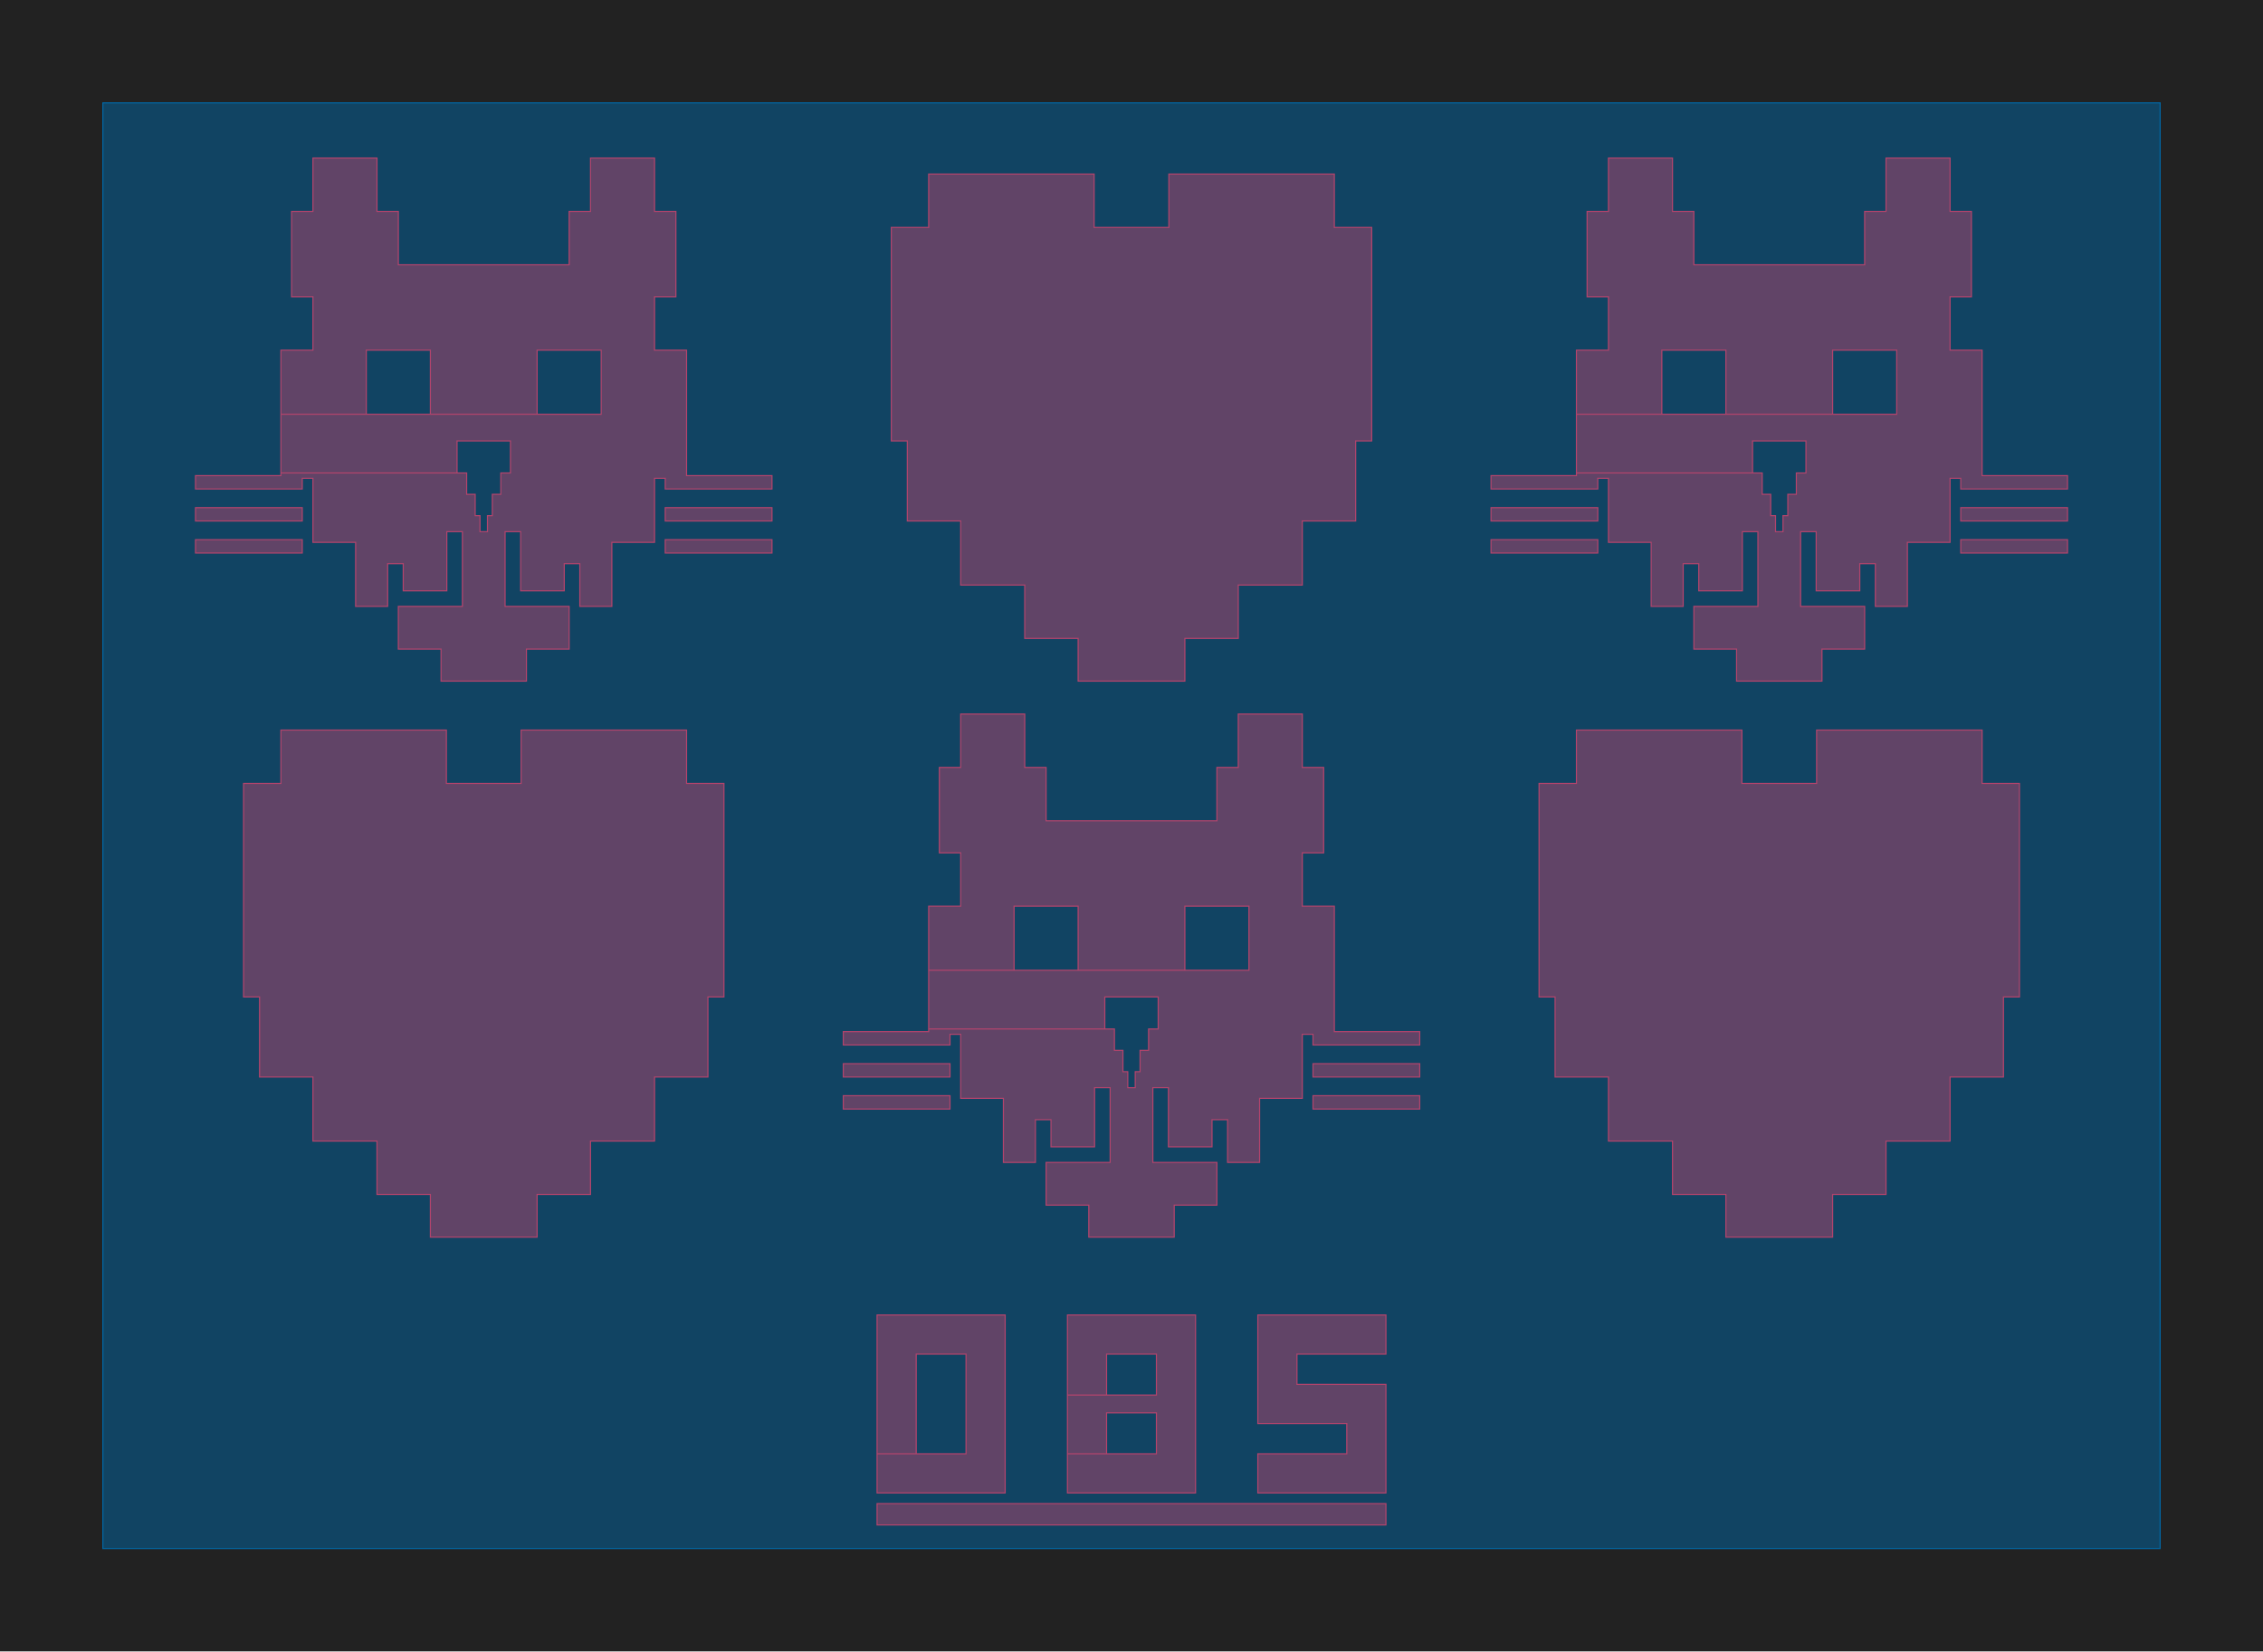
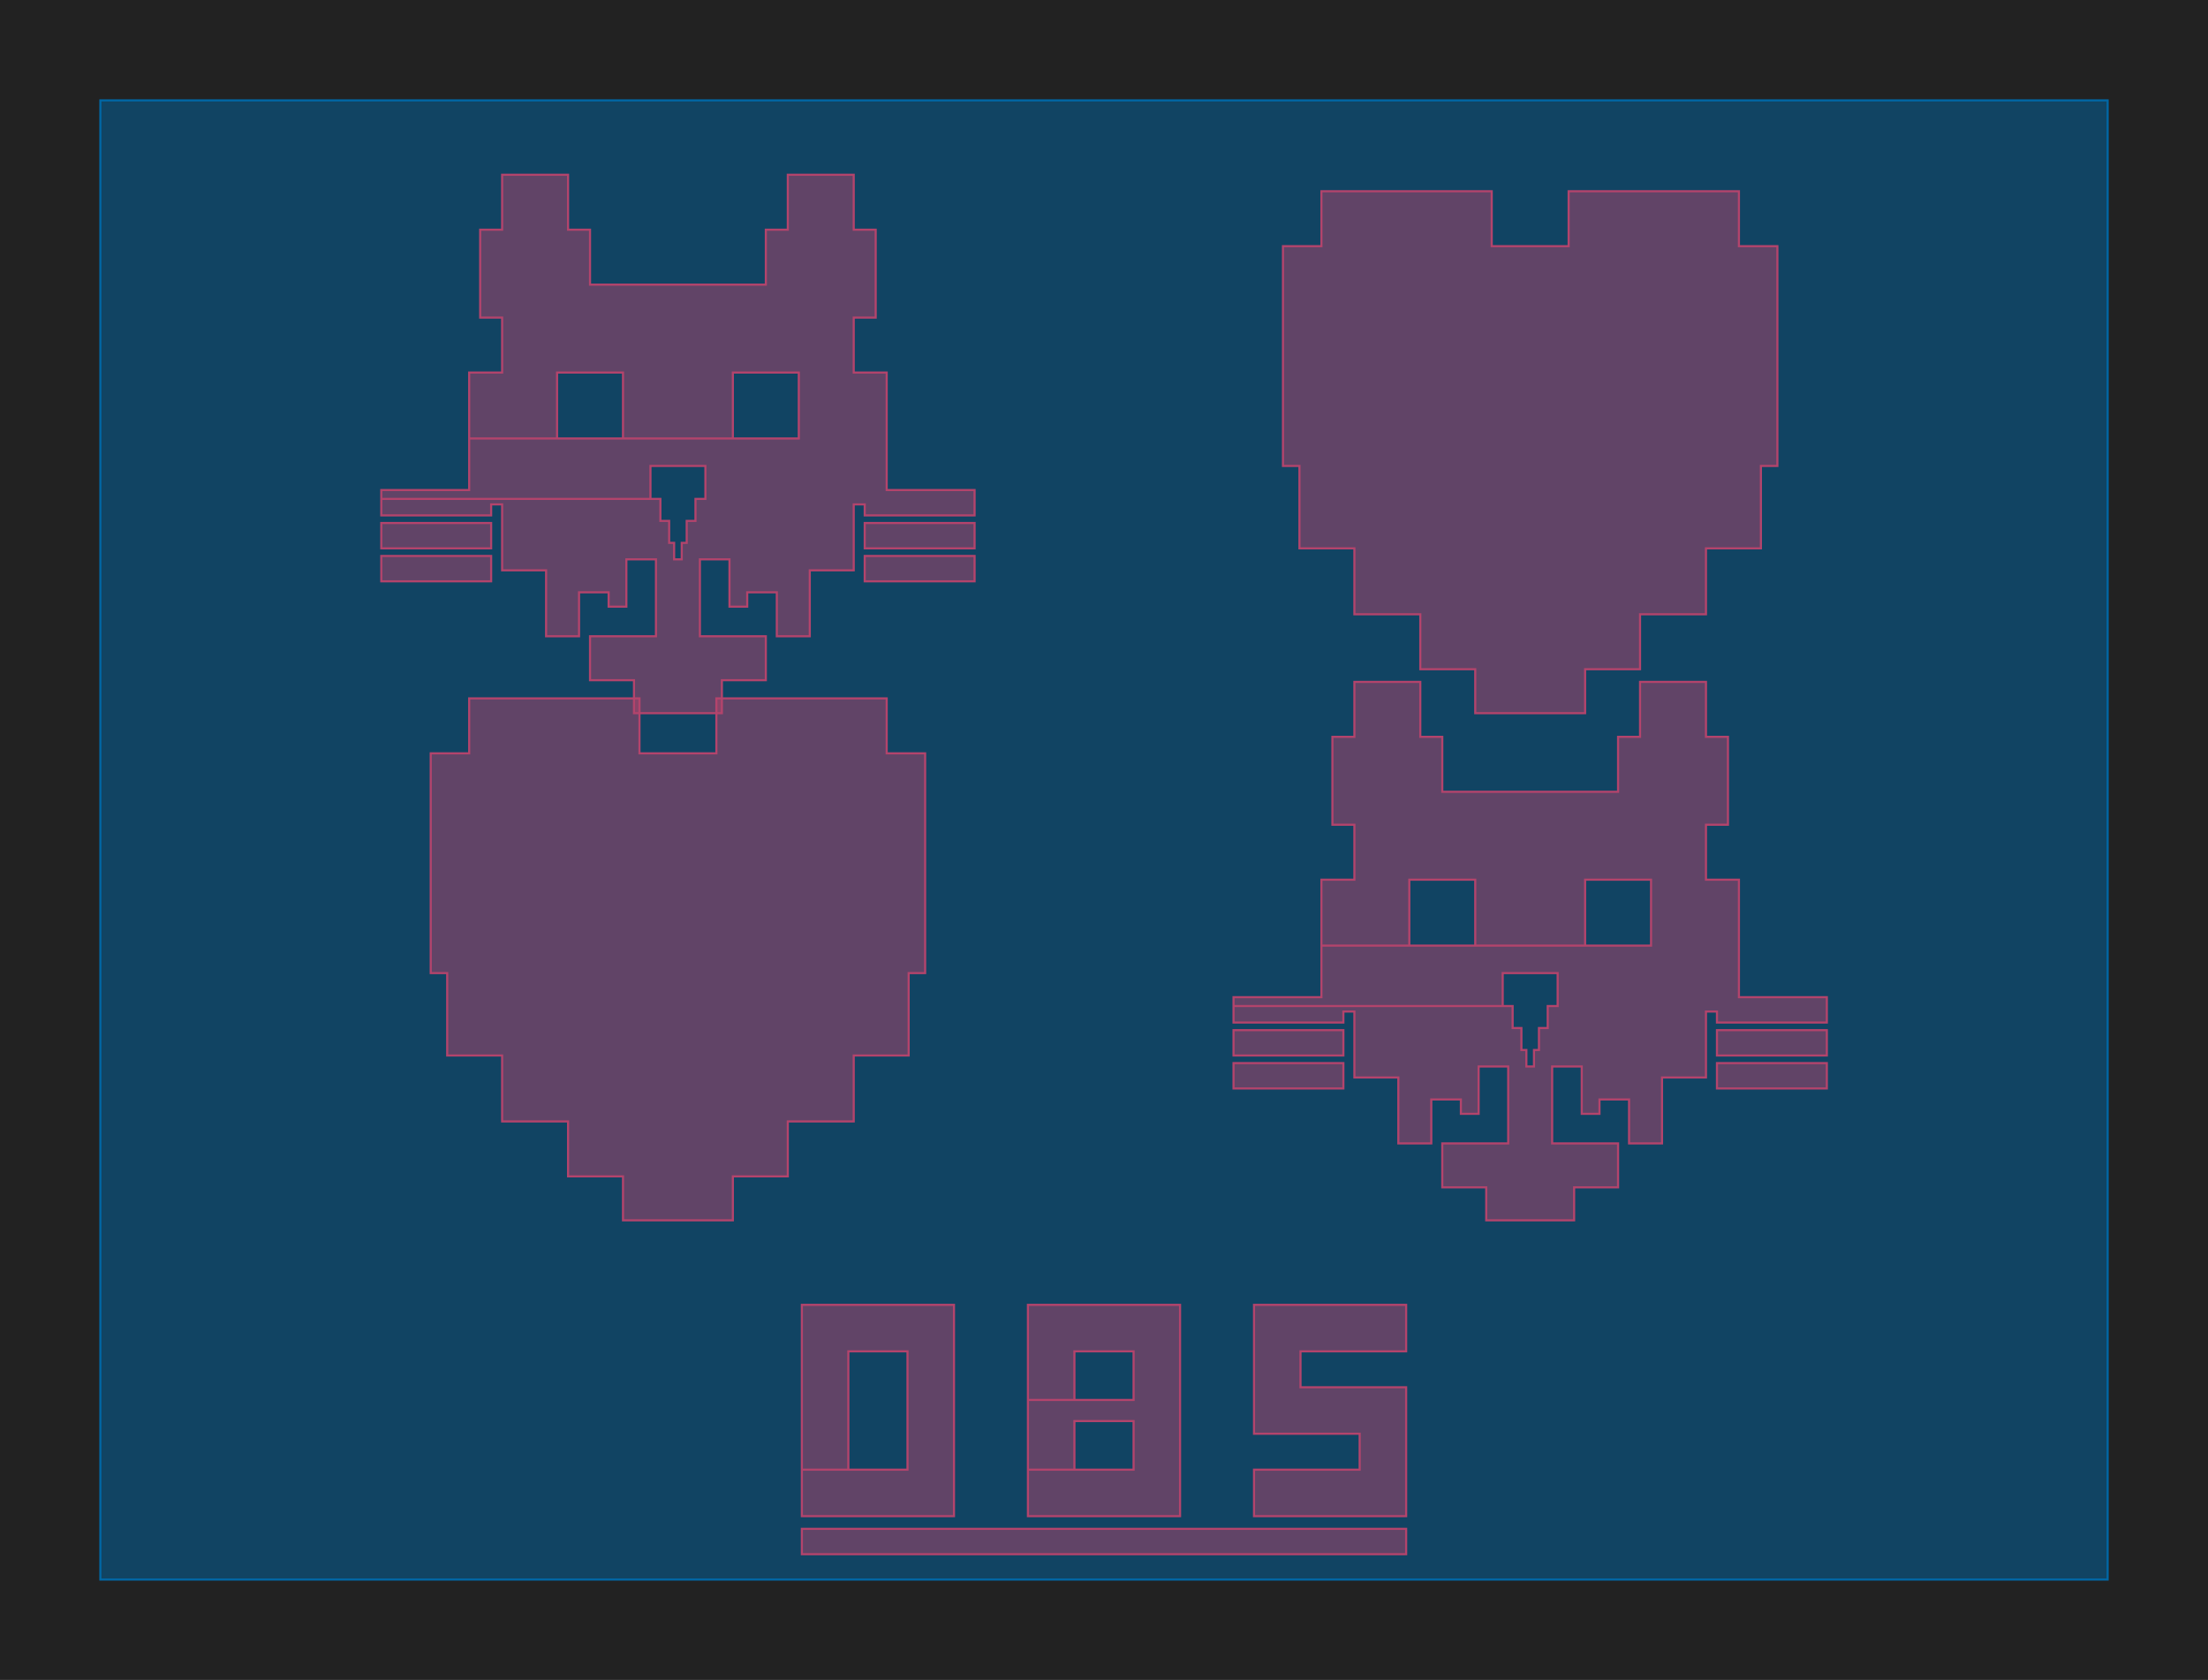
- <svg xmlns="http://www.w3.org/2000/svg" width="2035" height="1485" viewBox="-92.5 -1392.5 2035 1485">
+ <svg xmlns="http://www.w3.org/2000/svg" width="1045" height="795" viewBox="-47.5 -747.5 1045 795">
  <defs>
    <style type="text/css">
.l235d4 {stroke: #0067A5; fill: #0067A5; fill-opacity: 0.5;}
.l71d20 {stroke: #B3446C; fill: #B3446C; fill-opacity: 0.5;}
</style>
  </defs>
-   <rect x="-92.5" y="-1392.5" width="2035" height="1485" fill="#222222" stroke="none" />
+   <rect x="-47.5" y="-747.5" width="1045" height="795" fill="#222222" stroke="none" />
  <g id="silicon_art" transform="scale(1 -1)">
-     <polygon id="0x104891d50" class="l235d4" points="0,0 1850,0 1850,1300 0,1300" />
-     <polygon id="0x104891e00" class="l71d20" points="179.3,936 83.3,936 83.3,924 179.3,924" />
-     <polygon id="0x104891e70" class="l71d20" points="601.7,936 505.7,936 505.7,924 601.7,924" />
-     <polygon id="0x104891ee0" class="l71d20" points="179.3,907.2 83.3,907.2 83.3,895.2 179.3,895.2" />
-     <polygon id="0x104891f50" class="l71d20" points="601.7,907.2 505.7,907.2 505.7,895.2 601.7,895.2" />
-     <polygon id="0x104891fc0" class="l71d20" points="83.3,964.8 83.3,952.8 179.3,952.8 179.3,962.4 188.9,962.4 188.9,904.8 227.3,904.8 227.3,847.2 256.1,847.2 256.1,885.6 270.1,885.6 270.1,861.2 309.3,861.2 309.3,914.4 323.3,914.4 323.3,847.2 265.7,847.2 265.7,808.8 304.1,808.8 304.1,780 380.9,780 380.9,808.8 419.3,808.8 419.3,847.2 361.7,847.2 361.7,914.4 375.7,914.4 375.7,861.2 414.9,861.2 414.9,885.6 428.9,885.6 428.9,847.2 457.7,847.2 457.7,904.8 496.1,904.8 496.1,962.4 505.7,962.4 505.7,952.8 601.7,952.8 601.7,964.8 524.9,964.8 524.9,1077.6 496.1,1077.6 496.1,1125.6 515.3,1125.6 515.3,1202.4 496.1,1202.4 496.1,1250.4 438.5,1250.4 438.5,1202.4 419.3,1202.4 419.3,1154.4 265.7,1154.4 265.7,1202.4 246.5,1202.4 246.5,1250.4 188.9,1250.4 188.9,1202.4 169.7,1202.4 169.7,1125.6 188.9,1125.6 188.9,1077.6 160.1,1077.6 160.1,1020 236.9,1020 236.9,1077.6 294.5,1077.6 294.5,1020 390.5,1020 390.5,1077.6 448.1,1077.6 448.1,1020 390.5,1020 294.5,1020 236.9,1020 160.1,1020 160.1,967.2 318.5,967.2 318.5,996 366.5,996 366.5,967.2 357.85,967.2 357.85,948 350.2,948 350.2,928.8 345.85,928.8 345.85,914.4 339.15,914.4 339.15,928.8 334.8,928.8 334.8,948 327.15,948 327.15,967.2 318.5,967.2 160.1,967.2 160.1,964.8" />
-     <polygon id="0x104892030" class="l71d20" points="973,818.4 1021,818.4 1021,866.4 1078.6,866.4 1078.6,924 1126.6,924 1126.6,996 1141,996 1141,1188 1107.4,1188 1107.4,1236 958.6,1236 958.6,1188 891.4,1188 891.4,1236 742.6,1236 742.6,1188 709,1188 709,996 723.4,996 723.4,924 771.4,924 771.4,866.4 829,866.4 829,818.4 877,818.4 877,780 973,780" />
-     <polygon id="0x10488b8c0" class="l71d20" points="1344.3,936 1248.3,936 1248.3,924 1344.3,924" />
-     <polygon id="0x10488b930" class="l71d20" points="1766.7,936 1670.7,936 1670.7,924 1766.7,924" />
-     <polygon id="0xa22f80000" class="l71d20" points="1344.3,907.2 1248.3,907.2 1248.3,895.2 1344.3,895.2" />
-     <polygon id="0xa22f80070" class="l71d20" points="1766.7,907.2 1670.7,907.2 1670.7,895.2 1766.7,895.2" />
-     <polygon id="0xa22f800e0" class="l71d20" points="1248.3,964.8 1248.3,952.8 1344.3,952.8 1344.3,962.4 1353.9,962.4 1353.9,904.8 1392.3,904.8 1392.3,847.2 1421.1,847.2 1421.1,885.6 1435.1,885.6 1435.1,861.2 1474.3,861.2 1474.3,914.4 1488.3,914.4 1488.3,847.2 1430.7,847.2 1430.7,808.8 1469.1,808.8 1469.1,780 1545.9,780 1545.9,808.8 1584.3,808.8 1584.3,847.2 1526.7,847.2 1526.7,914.4 1540.7,914.4 1540.7,861.2 1579.9,861.2 1579.9,885.6 1593.9,885.6 1593.9,847.2 1622.7,847.2 1622.7,904.8 1661.1,904.8 1661.1,962.4 1670.7,962.4 1670.7,952.8 1766.7,952.8 1766.7,964.8 1689.9,964.8 1689.9,1077.6 1661.1,1077.6 1661.1,1125.6 1680.3,1125.6 1680.3,1202.4 1661.1,1202.4 1661.1,1250.4 1603.5,1250.4 1603.5,1202.4 1584.3,1202.4 1584.3,1154.4 1430.7,1154.4 1430.7,1202.4 1411.5,1202.4 1411.5,1250.4 1353.9,1250.4 1353.9,1202.4 1334.7,1202.4 1334.7,1125.6 1353.9,1125.6 1353.9,1077.6 1325.1,1077.6 1325.1,1020 1401.9,1020 1401.9,1077.6 1459.5,1077.6 1459.5,1020 1555.5,1020 1555.5,1077.6 1613.1,1077.6 1613.1,1020 1555.5,1020 1459.5,1020 1401.9,1020 1325.1,1020 1325.1,967.2 1483.5,967.2 1483.5,996 1531.5,996 1531.5,967.2 1522.85,967.2 1522.85,948 1515.2,948 1515.2,928.8 1510.85,928.8 1510.85,914.4 1504.15,914.4 1504.15,928.8 1499.8,928.8 1499.8,948 1492.15,948 1492.15,967.2 1483.5,967.2 1325.1,967.2 1325.1,964.8" />
-     <polygon id="0xa22f80150" class="l71d20" points="390.5,318.4 438.5,318.4 438.5,366.4 496.1,366.4 496.1,424 544.1,424 544.1,496 558.5,496 558.5,688 524.9,688 524.9,736 376.1,736 376.1,688 308.9,688 308.9,736 160.1,736 160.1,688 126.5,688 126.5,496 140.9,496 140.9,424 188.9,424 188.9,366.4 246.5,366.4 246.5,318.4 294.5,318.4 294.5,280 390.5,280" />
-     <polygon id="0xa22f801c0" class="l71d20" points="761.8,436 665.8,436 665.8,424 761.8,424" />
-     <polygon id="0xa22f80230" class="l71d20" points="1184.2,436 1088.2,436 1088.2,424 1184.2,424" />
-     <polygon id="0xa22f802a0" class="l71d20" points="761.8,407.2 665.8,407.2 665.8,395.2 761.8,395.2" />
-     <polygon id="0xa22f80310" class="l71d20" points="1184.2,407.2 1088.2,407.2 1088.2,395.2 1184.2,395.2" />
-     <polygon id="0xa22f80380" class="l71d20" points="665.8,464.8 665.8,452.8 761.8,452.8 761.8,462.4 771.4,462.4 771.4,404.8 809.8,404.8 809.8,347.2 838.6,347.2 838.6,385.6 852.6,385.6 852.6,361.2 891.8,361.2 891.8,414.4 905.8,414.4 905.8,347.2 848.2,347.2 848.2,308.8 886.6,308.8 886.6,280 963.4,280 963.4,308.8 1001.8,308.8 1001.8,347.2 944.2,347.2 944.2,414.4 958.2,414.4 958.2,361.2 997.4,361.2 997.4,385.6 1011.4,385.6 1011.4,347.2 1040.2,347.2 1040.2,404.8 1078.6,404.8 1078.6,462.4 1088.2,462.4 1088.2,452.8 1184.2,452.8 1184.2,464.8 1107.4,464.8 1107.4,577.6 1078.6,577.6 1078.6,625.6 1097.8,625.6 1097.8,702.4 1078.6,702.4 1078.6,750.4 1021,750.4 1021,702.4 1001.8,702.4 1001.8,654.4 848.2,654.4 848.2,702.4 829,702.4 829,750.4 771.4,750.4 771.4,702.4 752.2,702.4 752.2,625.6 771.4,625.6 771.4,577.6 742.6,577.6 742.6,520 819.4,520 819.4,577.6 877,577.6 877,520 973,520 973,577.6 1030.6,577.6 1030.6,520 973,520 877,520 819.4,520 742.6,520 742.6,467.2 901,467.2 901,496 949,496 949,467.2 940.35,467.2 940.35,448 932.7,448 932.7,428.8 928.35,428.8 928.35,414.4 921.65,414.4 921.65,428.8 917.3,428.8 917.3,448 909.65,448 909.65,467.2 901,467.2 742.6,467.2 742.6,464.8" />
-     <polygon id="0xa22f803f0" class="l71d20" points="1555.5,318.4 1603.5,318.4 1603.5,366.4 1661.1,366.4 1661.1,424 1709.1,424 1709.1,496 1723.5,496 1723.5,688 1689.9,688 1689.9,736 1541.1,736 1541.1,688 1473.9,688 1473.9,736 1325.1,736 1325.1,688 1291.5,688 1291.5,496 1305.9,496 1305.9,424 1353.9,424 1353.9,366.4 1411.5,366.4 1411.5,318.4 1459.5,318.4 1459.5,280 1555.5,280" />
-     <polygon id="0xa22f80460" class="l71d20" points="811.4,50 811.4,210 696.2,210 696.2,85.2 731.4,85.2 731.4,174.8 776.2,174.8 776.2,85.2 731.4,85.2 696.2,85.2 696.2,50" />
-     <polygon id="0xa22f804d0" class="l71d20" points="982.6,50 982.6,210 867.4,210 867.4,138 902.6,138 902.6,174.8 947.4,174.8 947.4,138 902.6,138 867.4,138 867.4,85.2 902.6,85.2 902.6,122 947.4,122 947.4,85.2 902.6,85.2 867.4,85.2 867.4,50" />
-     <polygon id="0xa22f80540" class="l71d20" points="1153.8,147.6 1073.8,147.6 1073.8,174.8 1153.8,174.8 1153.8,210 1038.6,210 1038.6,112.4 1118.6,112.4 1118.6,85.2 1038.6,85.2 1038.6,50 1153.8,50" />
-     <polygon id="0xa22f805b0" class="l71d20" points="1153.8,40.4 696.2,40.4 696.2,21.2 1153.8,21.2" />
+     <polygon id="0x10451aa50" class="l235d4" points="0,0 950,0 950,700 0,700" />
+     <polygon id="0x104521070" class="l71d20" points="184.95,500 132.95,500 132.95,488 184.95,488" />
+     <polygon id="0x1045210e0" class="l71d20" points="413.75,500 361.75,500 361.75,488 413.75,488" />
+     <polygon id="0x104521150" class="l71d20" points="184.95,484.4 132.95,484.4 132.95,472.4 184.95,472.4" />
+     <polygon id="0x1045211c0" class="l71d20" points="413.75,484.4 361.75,484.4 361.75,472.4 413.75,472.4" />
+     <polygon id="0x104521230" class="l71d20" points="132.95,515.6 132.95,511.4 260.35,511.4 260.35,527 286.35,527 286.35,511.4 281.65,511.4 281.65,501 277.5,501 277.5,490.6 275.15,490.6 275.15,482.8 271.55,482.8 271.55,490.6 269.2,490.6 269.2,501 265.05,501 265.05,511.4 260.35,511.4 132.95,511.4 132.95,503.6 184.95,503.6 184.95,508.8 190.15,508.8 190.15,477.6 210.95,477.6 210.95,446.4 226.55,446.4 226.55,467.2 240.55,467.2 240.55,460.4 248.95,460.4 248.95,482.8 262.95,482.8 262.95,446.4 231.75,446.4 231.75,425.6 252.55,425.6 252.55,410 294.15,410 294.15,425.6 314.95,425.6 314.95,446.4 283.75,446.4 283.75,482.8 297.75,482.8 297.75,460.4 306.15,460.4 306.15,467.2 320.15,467.2 320.15,446.4 335.75,446.4 335.75,477.6 356.55,477.6 356.55,508.8 361.75,508.8 361.75,503.6 413.75,503.6 413.75,515.6 372.15,515.6 372.15,571.2 356.55,571.2 356.55,597.2 366.95,597.2 366.95,638.8 356.55,638.8 356.55,664.8 325.35,664.8 325.35,638.8 314.95,638.8 314.95,612.8 231.75,612.8 231.75,638.8 221.35,638.8 221.35,664.8 190.15,664.8 190.15,638.8 179.75,638.8 179.75,597.2 190.15,597.2 190.15,571.2 174.55,571.2 174.55,540 216.15,540 216.15,571.2 247.35,571.2 247.35,540 299.35,540 299.35,571.2 330.55,571.2 330.55,540 299.35,540 247.35,540 216.15,540 174.55,540 174.55,515.6" />
+     <polygon id="0x104520fb0" class="l71d20" points="702.7,430.8 728.7,430.8 728.7,456.8 759.9,456.8 759.9,488 785.9,488 785.9,527 793.7,527 793.7,631 775.5,631 775.5,657 694.9,657 694.9,631 658.5,631 658.5,657 577.9,657 577.9,631 559.7,631 559.7,527 567.5,527 567.5,488 593.5,488 593.5,456.8 624.7,456.8 624.7,430.8 650.7,430.8 650.7,410 702.7,410" />
+     <polygon id="0x10451ae40" class="l71d20" points="299.35,190.8 325.35,190.8 325.35,216.8 356.55,216.8 356.55,248 382.55,248 382.55,287 390.35,287 390.35,391 372.15,391 372.15,417 291.55,417 291.55,391 255.15,391 255.15,417 174.55,417 174.55,391 156.35,391 156.35,287 164.15,287 164.15,248 190.15,248 190.15,216.8 221.35,216.8 221.35,190.8 247.35,190.8 247.35,170 299.35,170" />
+     <polygon id="0x10451b1b0" class="l71d20" points="588.3,260 536.3,260 536.3,248 588.3,248" />
+     <polygon id="0x10451b070" class="l71d20" points="817.1,260 765.1,260 765.1,248 817.1,248" />
+     <polygon id="0xc832f0000" class="l71d20" points="588.3,244.4 536.3,244.4 536.3,232.4 588.3,232.4" />
+     <polygon id="0xc832f0070" class="l71d20" points="817.1,244.4 765.1,244.4 765.1,232.4 817.1,232.4" />
+     <polygon id="0xc832f00e0" class="l71d20" points="536.3,275.6 536.3,271.4 663.7,271.4 663.7,287 689.7,287 689.7,271.4 685,271.4 685,261 680.85,261 680.85,250.6 678.5,250.6 678.5,242.8 674.9,242.8 674.9,250.6 672.55,250.6 672.55,261 668.4,261 668.4,271.4 663.7,271.4 536.3,271.4 536.3,263.6 588.3,263.6 588.3,268.8 593.5,268.8 593.5,237.6 614.3,237.6 614.3,206.4 629.9,206.4 629.9,227.2 643.9,227.2 643.9,220.4 652.3,220.4 652.3,242.8 666.3,242.8 666.3,206.4 635.1,206.4 635.1,185.6 655.9,185.6 655.9,170 697.5,170 697.5,185.6 718.3,185.6 718.3,206.4 687.1,206.4 687.1,242.8 701.1,242.8 701.1,220.4 709.5,220.4 709.5,227.2 723.5,227.2 723.5,206.4 739.1,206.4 739.1,237.6 759.9,237.6 759.9,268.8 765.1,268.8 765.1,263.6 817.1,263.6 817.1,275.6 775.5,275.6 775.5,331.2 759.9,331.2 759.9,357.2 770.3,357.2 770.3,398.8 759.9,398.8 759.9,424.8 728.7,424.8 728.7,398.8 718.3,398.8 718.3,372.8 635.1,372.8 635.1,398.8 624.7,398.8 624.7,424.8 593.5,424.8 593.5,398.8 583.1,398.8 583.1,357.2 593.5,357.2 593.5,331.2 577.9,331.2 577.9,300 619.5,300 619.5,331.2 650.7,331.2 650.7,300 702.7,300 702.7,331.2 733.9,331.2 733.9,300 702.7,300 650.7,300 619.5,300 577.9,300 577.9,275.6" />
+     <polygon id="0xc832f0150" class="l71d20" points="404,30 404,130 332,130 332,52 354,52 354,108 382,108 382,52 354,52 332,52 332,30" />
+     <polygon id="0xc832f01c0" class="l71d20" points="511,30 511,130 439,130 439,85 461,85 461,108 489,108 489,85 461,85 439,85 439,52 461,52 461,75 489,75 489,52 461,52 439,52 439,30" />
+     <polygon id="0xc832f0230" class="l71d20" points="618,91 568,91 568,108 618,108 618,130 546,130 546,69 596,69 596,52 546,52 546,30 618,30" />
+     <polygon id="0xc832f02a0" class="l71d20" points="618,24 332,24 332,12 618,12" />
  </g>
</svg>
